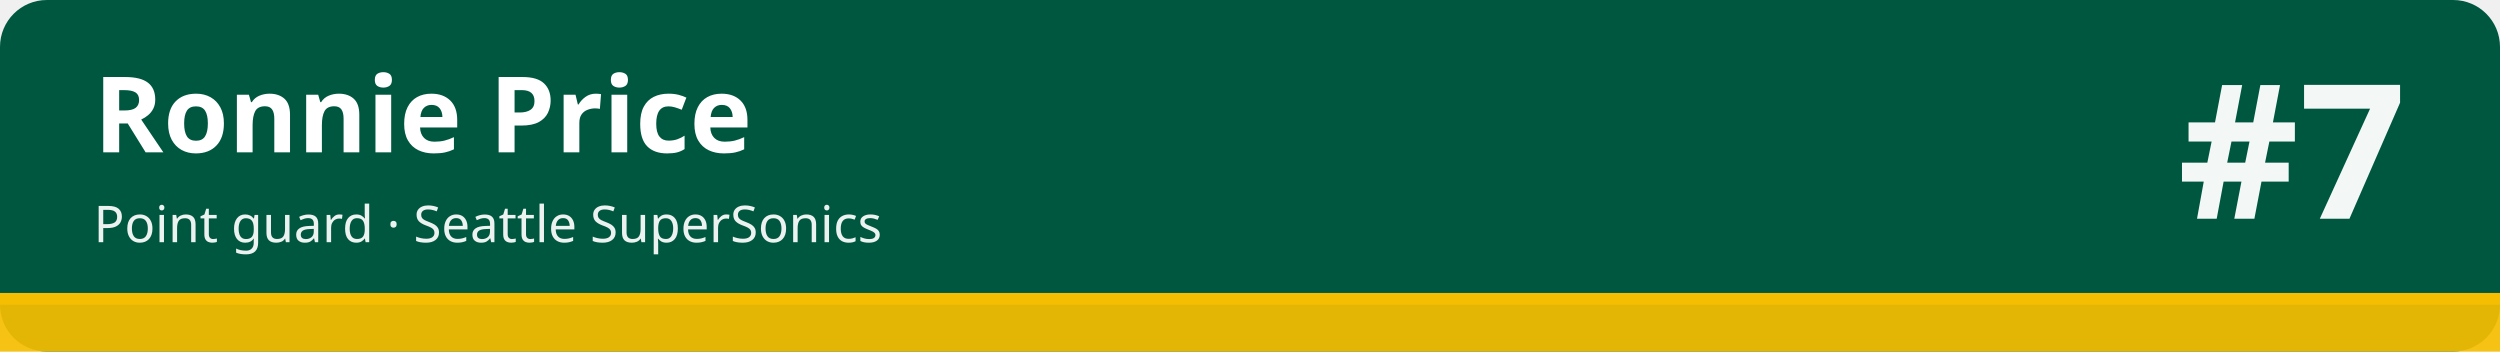
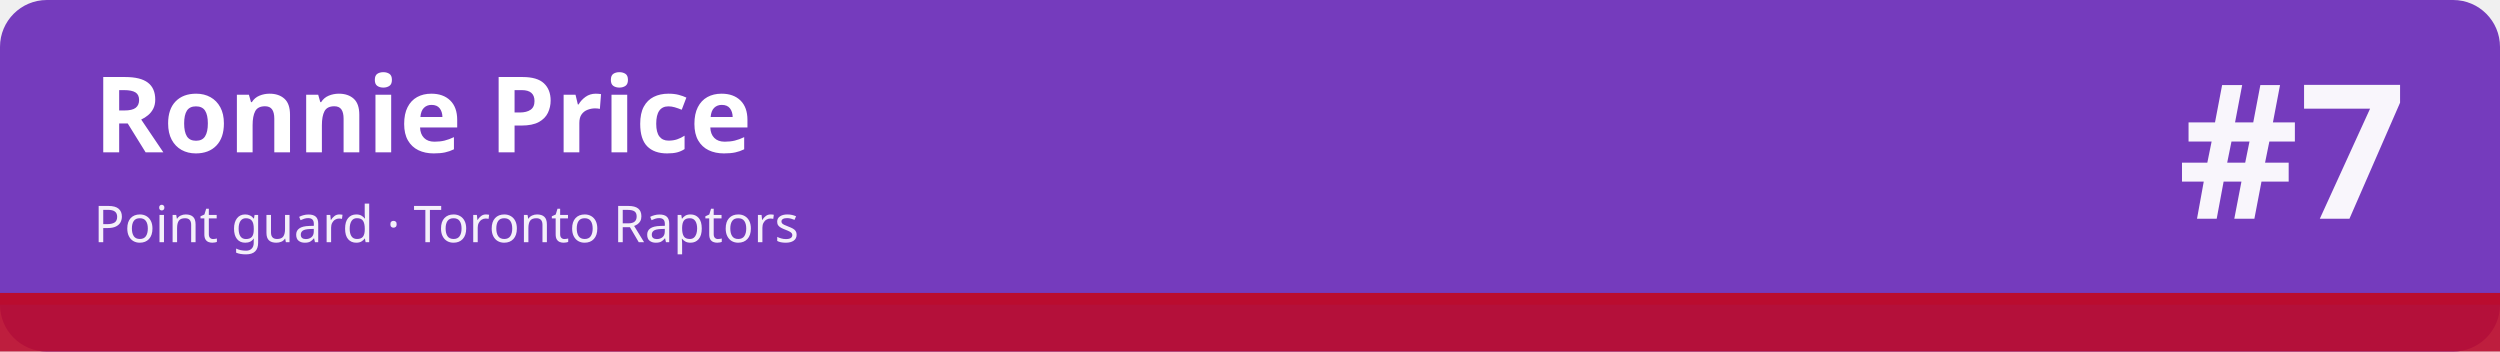
<svg xmlns="http://www.w3.org/2000/svg" width="1280" height="180" viewBox="0 0 1280 180" role="img" aria-labelledby="t d">
-   <rect width="1280" height="180" rx="24" fill="#00573f" />
-   <rect x="0" y="150" width="1280" height="30" fill="#f6be00" fill-opacity=".92" />
-   <rect x="0" y="150" width="1280" height="6" fill="#f6be00" />
+   <rect width="1280" height="180" rx="24" fill="#753bbd" />
+   <rect x="0" y="150" width="1280" height="30" fill="#ba0c2f" fill-opacity=".92" />
+   <rect x="0" y="150" width="1280" height="6" fill="#ba0c2f" />
  <text x="48" y="78" font-family="sans-serif" font-size="54" font-weight="700" fill="#ffffff">Ronnie Price</text>
-   <text x="48" y="124" font-family="sans-serif" font-size="26" fill="#ffffff" fill-opacity=".92">Point guard · Seattle SuperSonics</text>
+   <text x="48" y="124" font-family="sans-serif" font-size="26" fill="#ffffff" fill-opacity=".92">Point guard · Toronto Raptors</text>
  <text x="1232" y="112" font-family="sans-serif" font-size="96" font-weight="800" fill="#ffffff" fill-opacity=".95" text-anchor="end">#7</text>
</svg>
